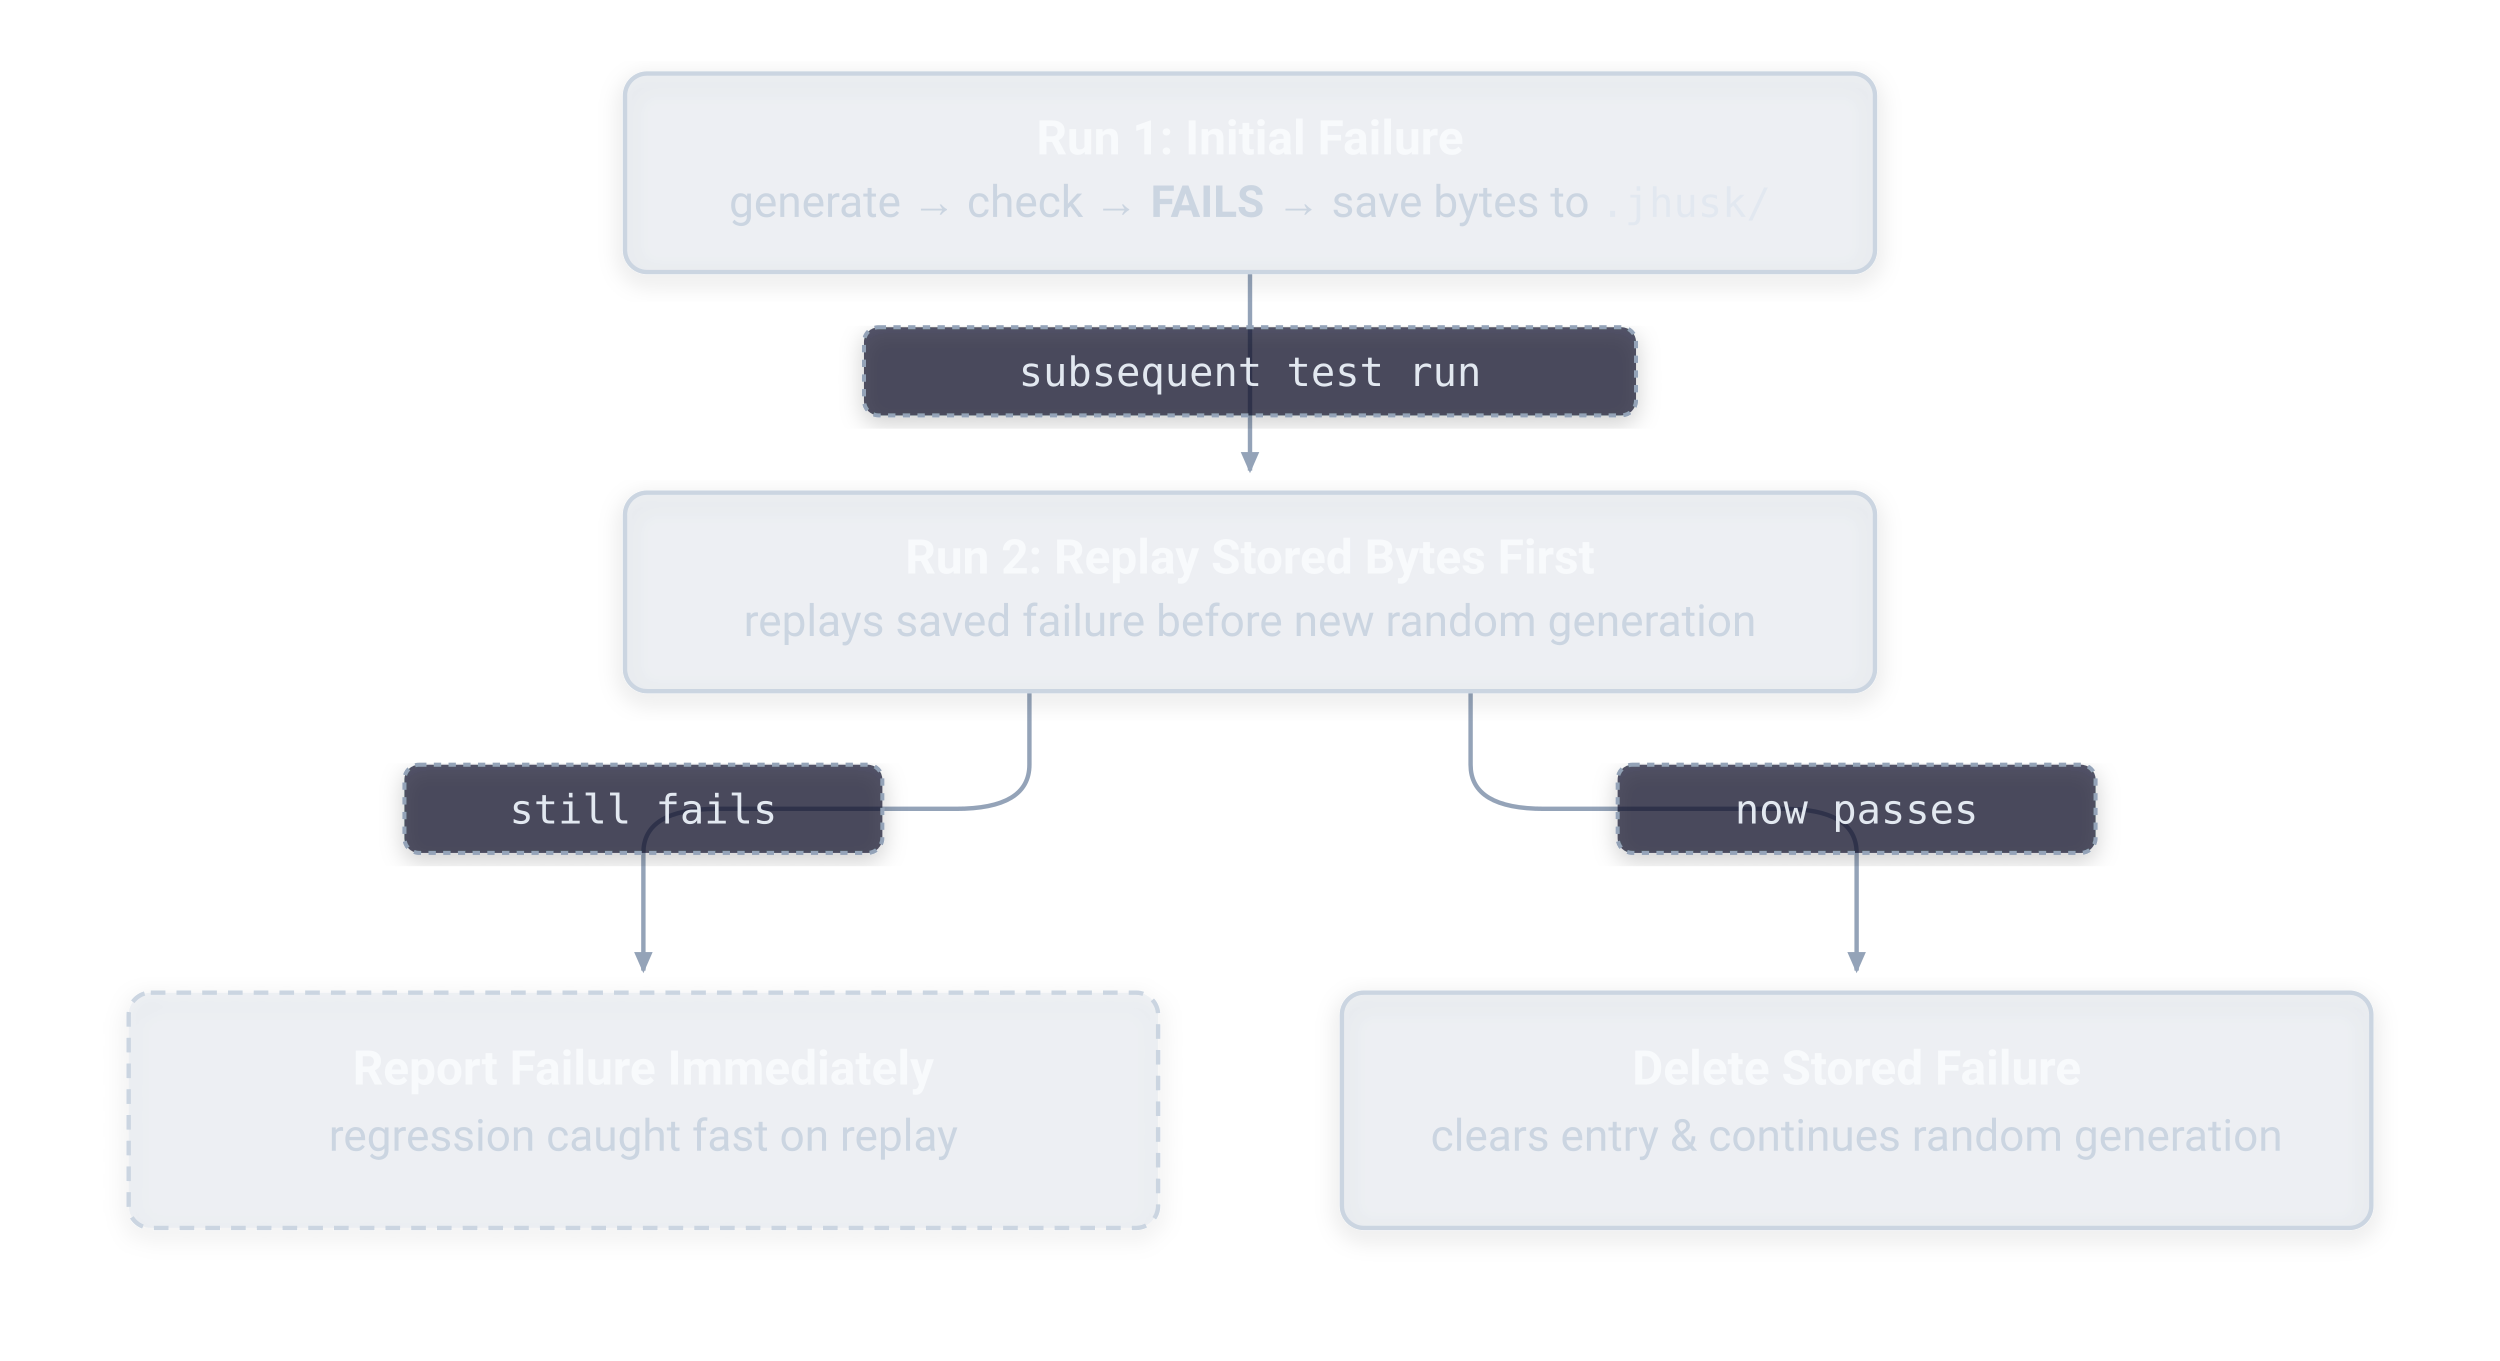
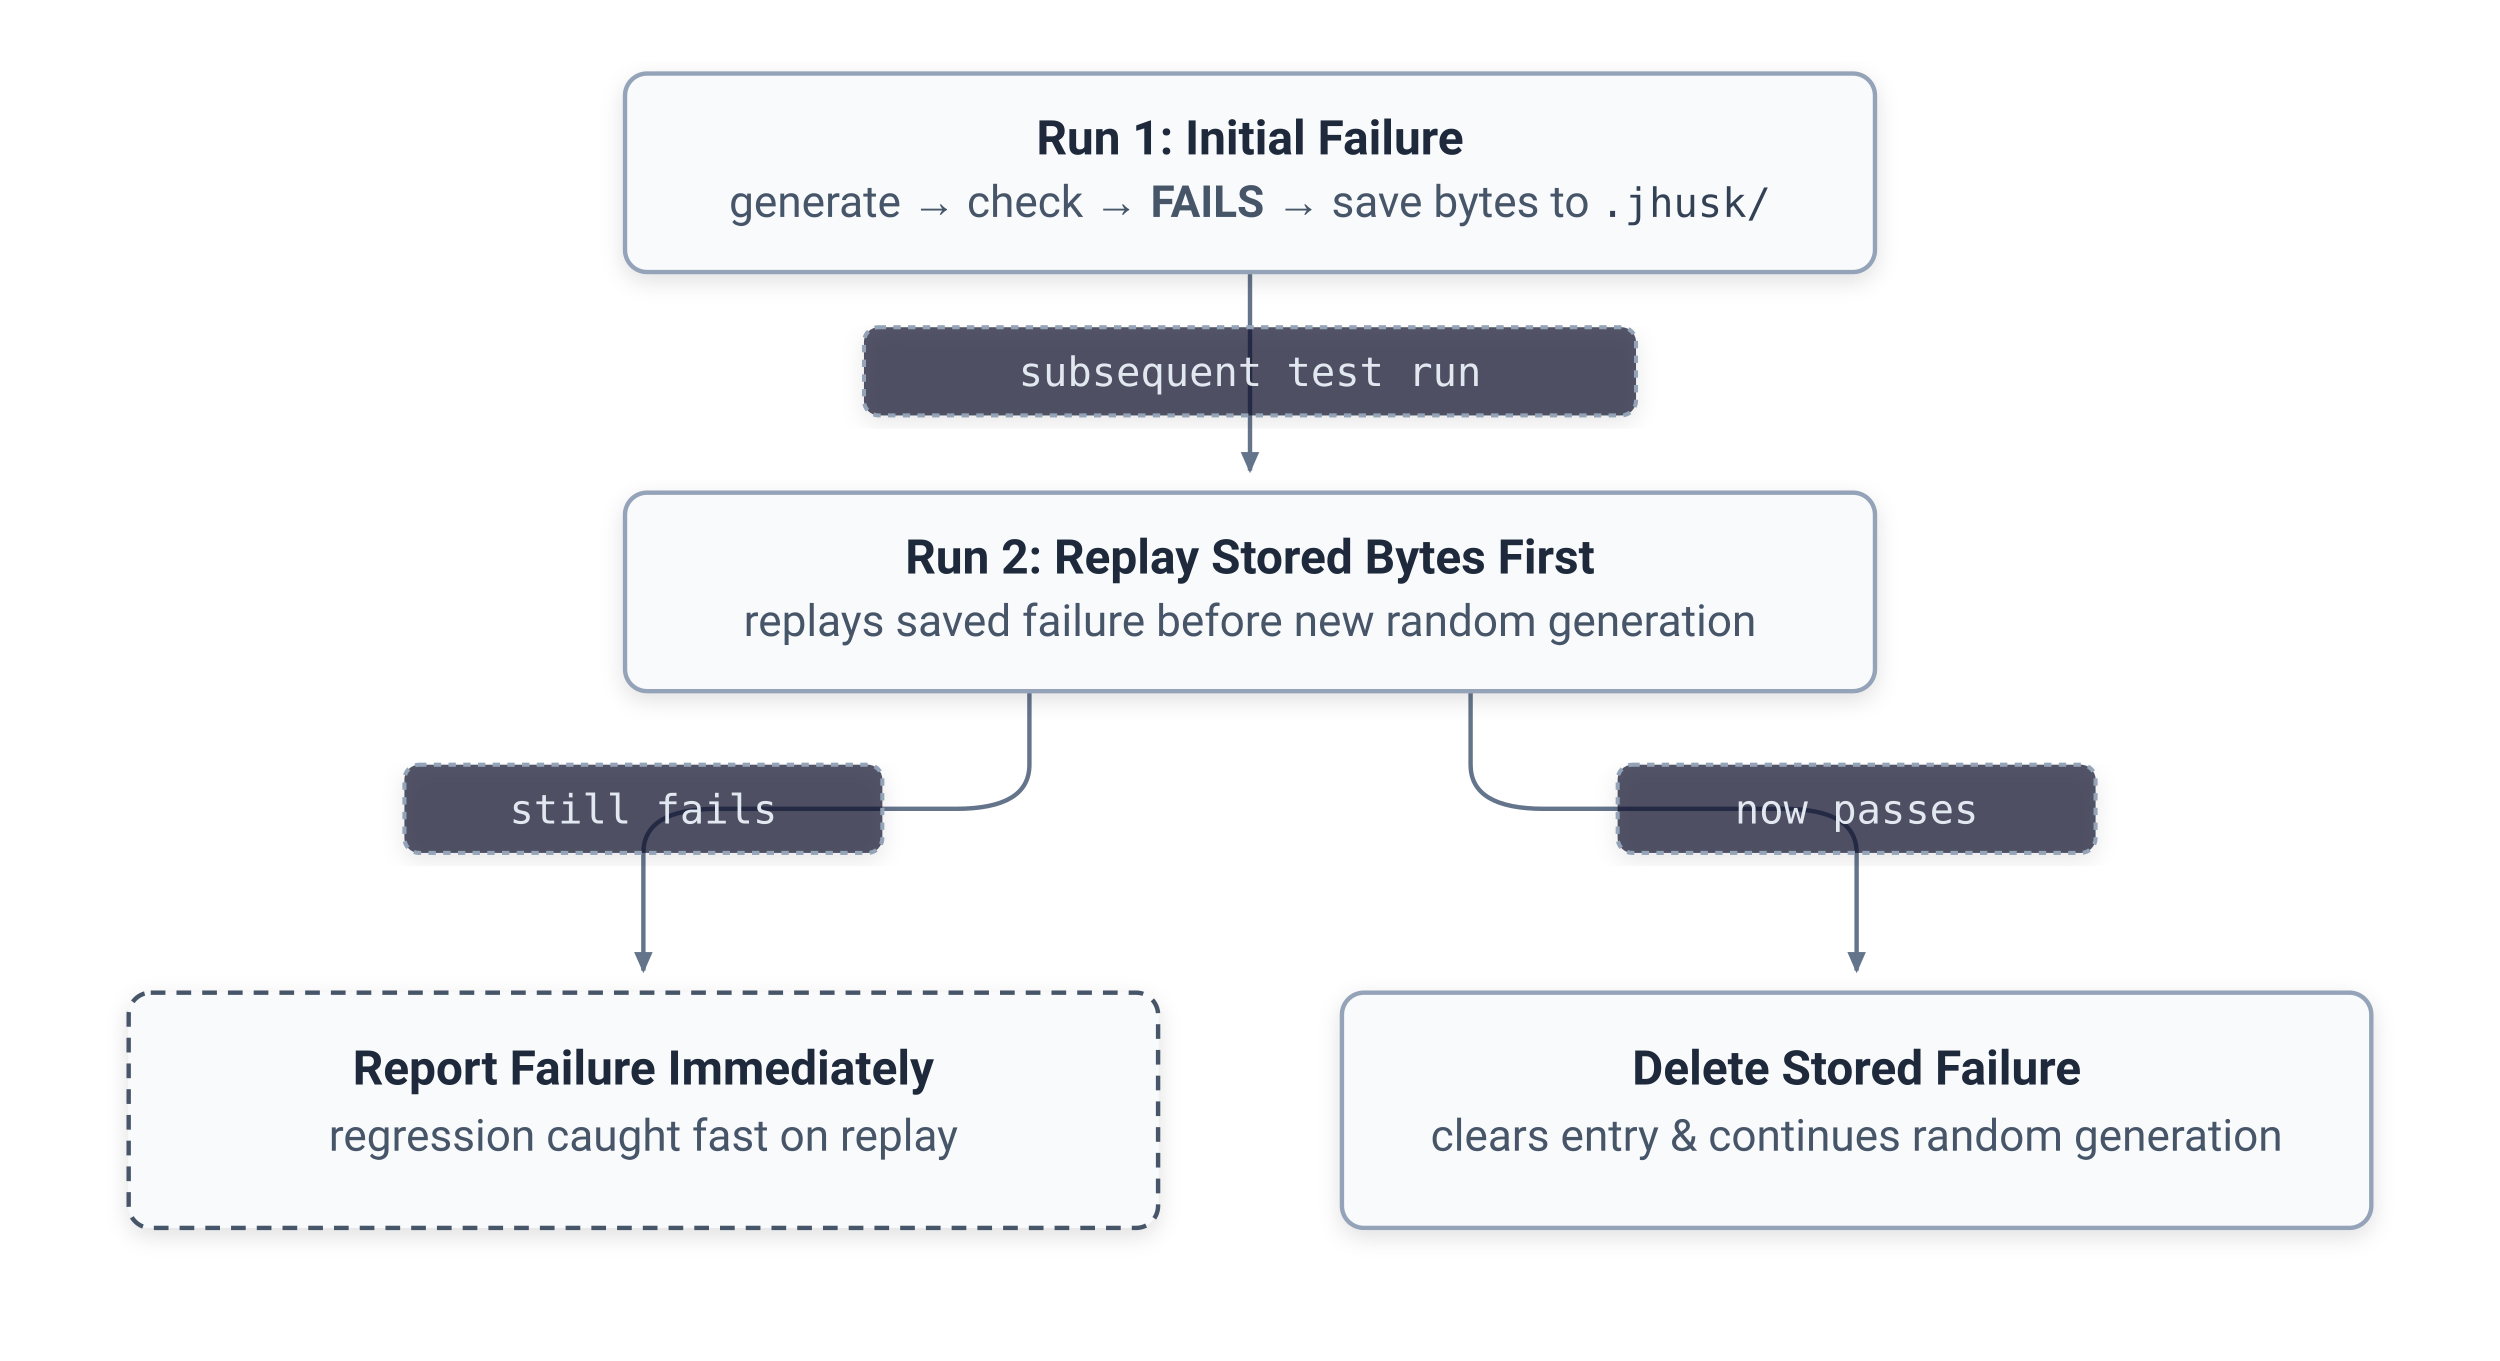
<svg xmlns="http://www.w3.org/2000/svg" viewBox="0 0 680 370" width="680" height="370" style="background: transparent; font-family: -apple-system, BlinkMacSystemFont, 'Segoe UI', Roboto, 'Helvetica Neue', Arial, sans-serif;">
  <defs>
    <filter id="box-shadow" x="-10%" y="-10%" width="125%" height="125%">
-       <feDropShadow dx="0" dy="2" stdDeviation="3" flood-color="#000000" flood-opacity="0.25" />
+       <feDropShadow dx="0" dy="2" stdDeviation="3" flood-color="#000000" flood-opacity="0.12" />
    </filter>
    <marker id="arrow-grey" viewBox="0 0 10 10" refX="7" refY="5" markerWidth="6" markerHeight="6" orient="auto-start-reverse">
-       <path d="M 0 1.5 L 8 5 L 0 8.5 z" fill="#94a3b8" />
+       <path d="M 0 1.5 L 8 5 L 0 8.5 z" fill="#64748b" />
    </marker>
  </defs>
  <style>
-     .node-box { fill: rgba(148, 163, 184, 0.12); stroke: #cbd5e1; stroke-width: 1.2; filter: url(#box-shadow); }
-     .node-terminal { fill: rgba(148, 163, 184, 0.12); stroke: #cbd5e1; stroke-width: 1.2; stroke-dasharray: 4 3; filter: url(#box-shadow); }
+     .node-box { fill: #f8fafc; stroke: #94a3b8; stroke-width: 1.2; filter: url(#box-shadow); }
+     .node-terminal { fill: #f8fafc; stroke: #475569; stroke-width: 1.2; stroke-dasharray: 4 3; filter: url(#box-shadow); }
    .op-box { fill: rgba(15, 23, 42, 0.7); stroke: #94a3b8; stroke-width: 1.1; stroke-dasharray: 2 2; filter: url(#box-shadow); }
-     .edge-line { fill: none; stroke: #94a3b8; stroke-width: 1.2; }
-     .text-title { fill: #f8fafc; font-size: 13px; font-weight: 600; text-anchor: middle; }
-     .text-sub { fill: #cbd5e1; font-size: 12px; font-weight: 400; text-anchor: middle; }
-     .text-code { font-family: ui-monospace, SFMono-Regular, Menlo, Monaco, Consolas, monospace; font-size: 11px; fill: #e2e8f0; }
+     .edge-line { fill: none; stroke: #64748b; stroke-width: 1.2; }
+     .text-title { fill: #1e293b; font-size: 13px; font-weight: 600; text-anchor: middle; }
+     .text-sub { fill: #475569; font-size: 12px; font-weight: 400; text-anchor: middle; }
+     .text-code { font-family: ui-monospace, SFMono-Regular, Menlo, Monaco, Consolas, monospace; font-size: 11px; fill: #334155; }
    .text-op { font-family: ui-monospace, SFMono-Regular, Menlo, Monaco, Consolas, monospace; font-size: 11px; fill: #e2e8f0; font-weight: 500; text-anchor: middle; }
  </style>
  <line x1="340" y1="74" x2="340" y2="128" class="edge-line" marker-end="url(#arrow-grey)" />
  <path d="M 280 188 L 280 208 Q 280 220 260 220 L 195 220 Q 175 220 175 232 L 175 264" class="edge-line" marker-end="url(#arrow-grey)" />
  <path d="M 400 188 L 400 208 Q 400 220 420 220 L 485 220 Q 505 220 505 232 L 505 264" class="edge-line" marker-end="url(#arrow-grey)" />
  <rect x="235" y="89" width="210" height="24" rx="4" class="op-box" />
  <text x="340" y="105" class="text-op">subsequent test run</text>
  <rect x="110" y="208" width="130" height="24" rx="4" class="op-box" />
  <text x="175" y="224" class="text-op">still fails</text>
  <rect x="440" y="208" width="130" height="24" rx="4" class="op-box" />
  <text x="505" y="224" class="text-op">now passes</text>
  <rect x="170" y="20" width="340" height="54" rx="6" class="node-box" />
  <text x="340" y="42" class="text-title">Run 1: Initial Failure</text>
  <text x="340" y="59" class="text-sub">generate → check → <tspan font-weight="600">FAILS</tspan> → save bytes to <tspan class="text-code">.jhusk/</tspan>
  </text>
  <rect x="170" y="134" width="340" height="54" rx="6" class="node-box" />
  <text x="340" y="156" class="text-title">Run 2: Replay Stored Bytes First</text>
  <text x="340" y="173" class="text-sub">replays saved failure before new random generation</text>
  <rect x="35" y="270" width="280" height="64" rx="6" class="node-terminal" />
  <text x="175" y="295" class="text-title">Report Failure Immediately</text>
  <text x="175" y="313" class="text-sub">regression caught fast on replay</text>
  <rect x="365" y="270" width="280" height="64" rx="6" class="node-box" />
  <text x="505" y="295" class="text-title">Delete Stored Failure</text>
  <text x="505" y="313" class="text-sub">clears entry &amp; continues random generation</text>
</svg>
